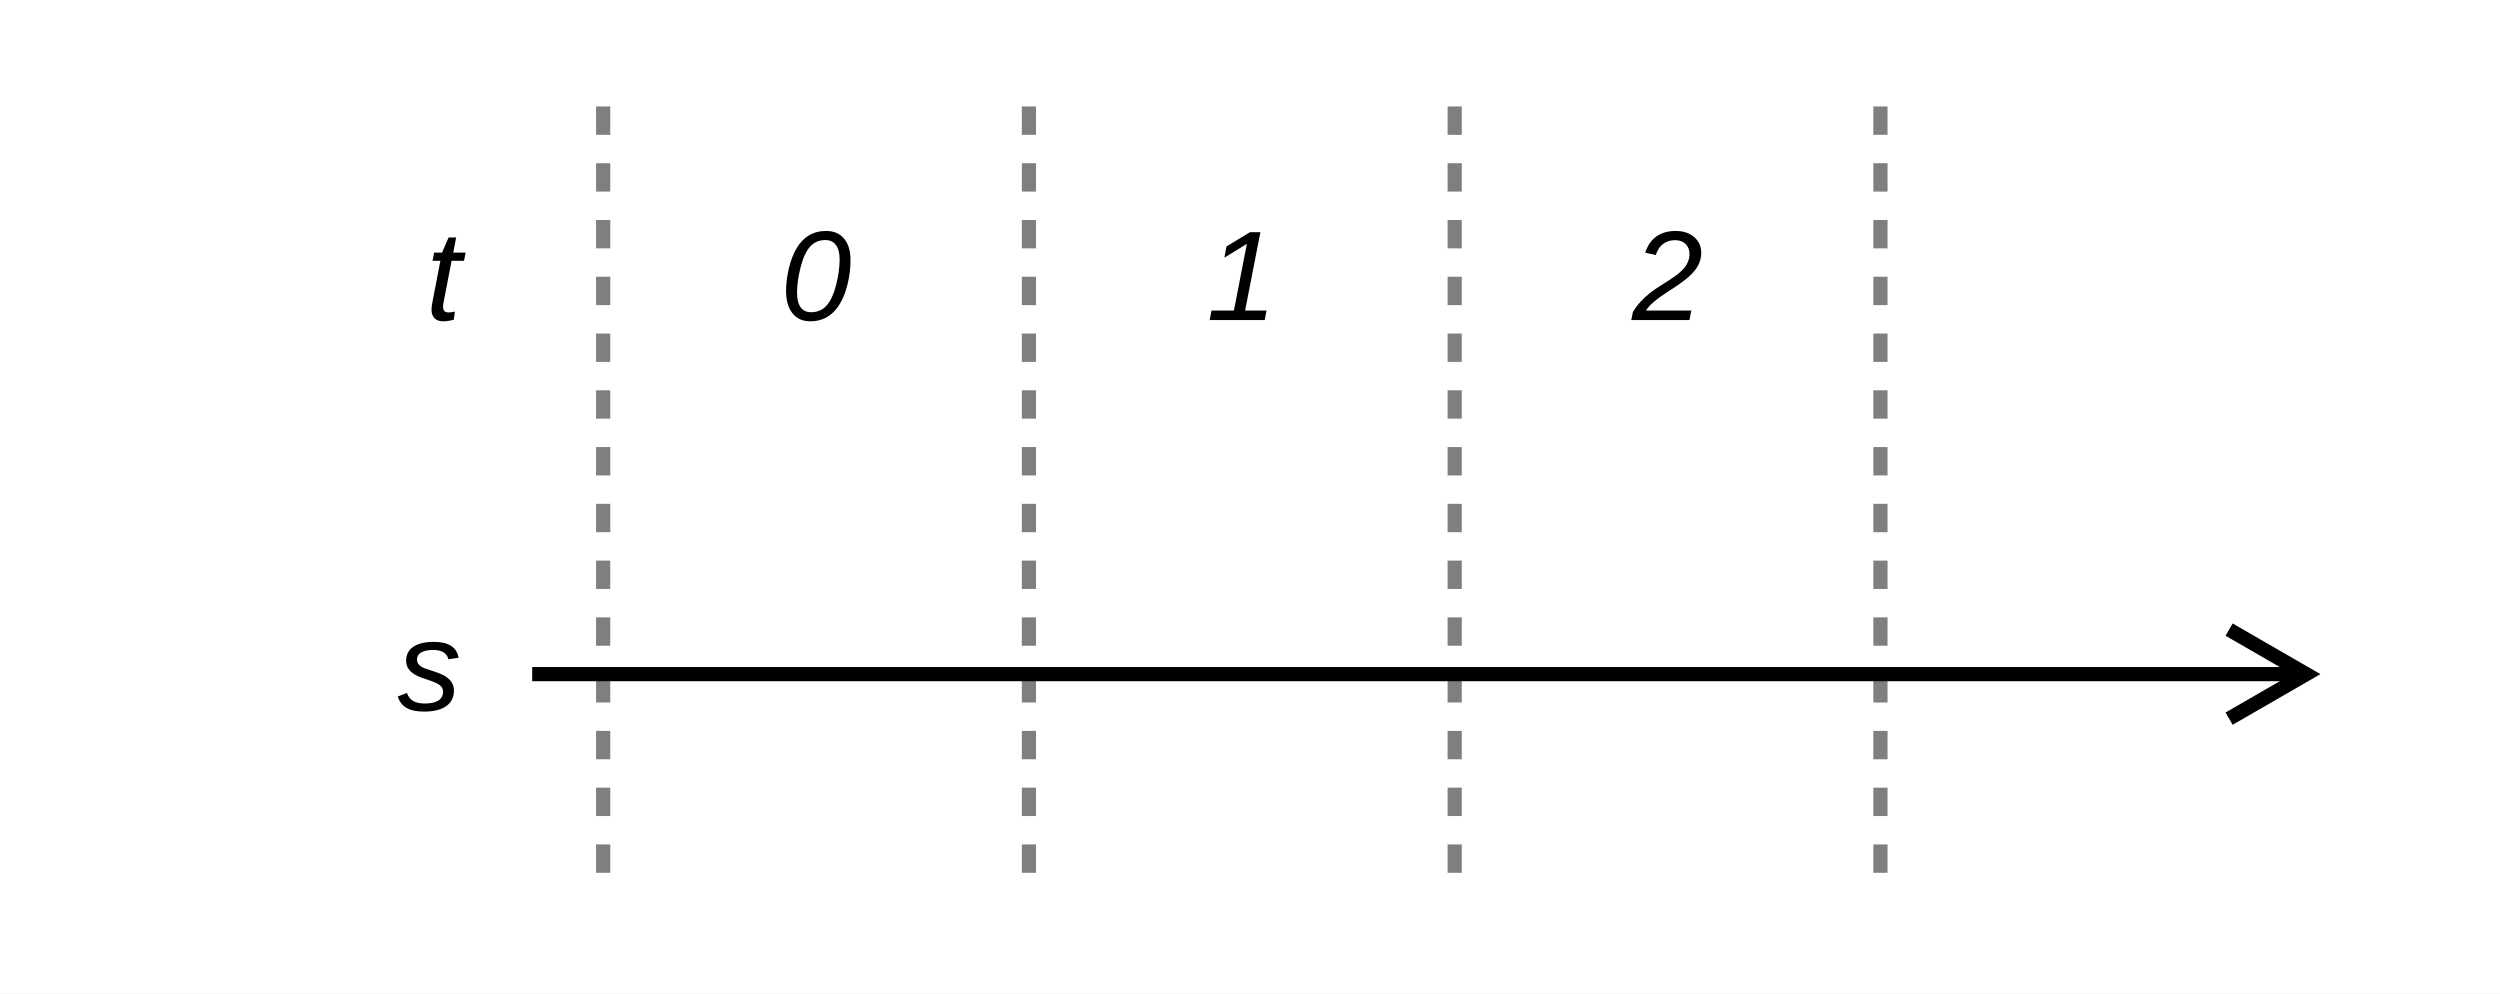
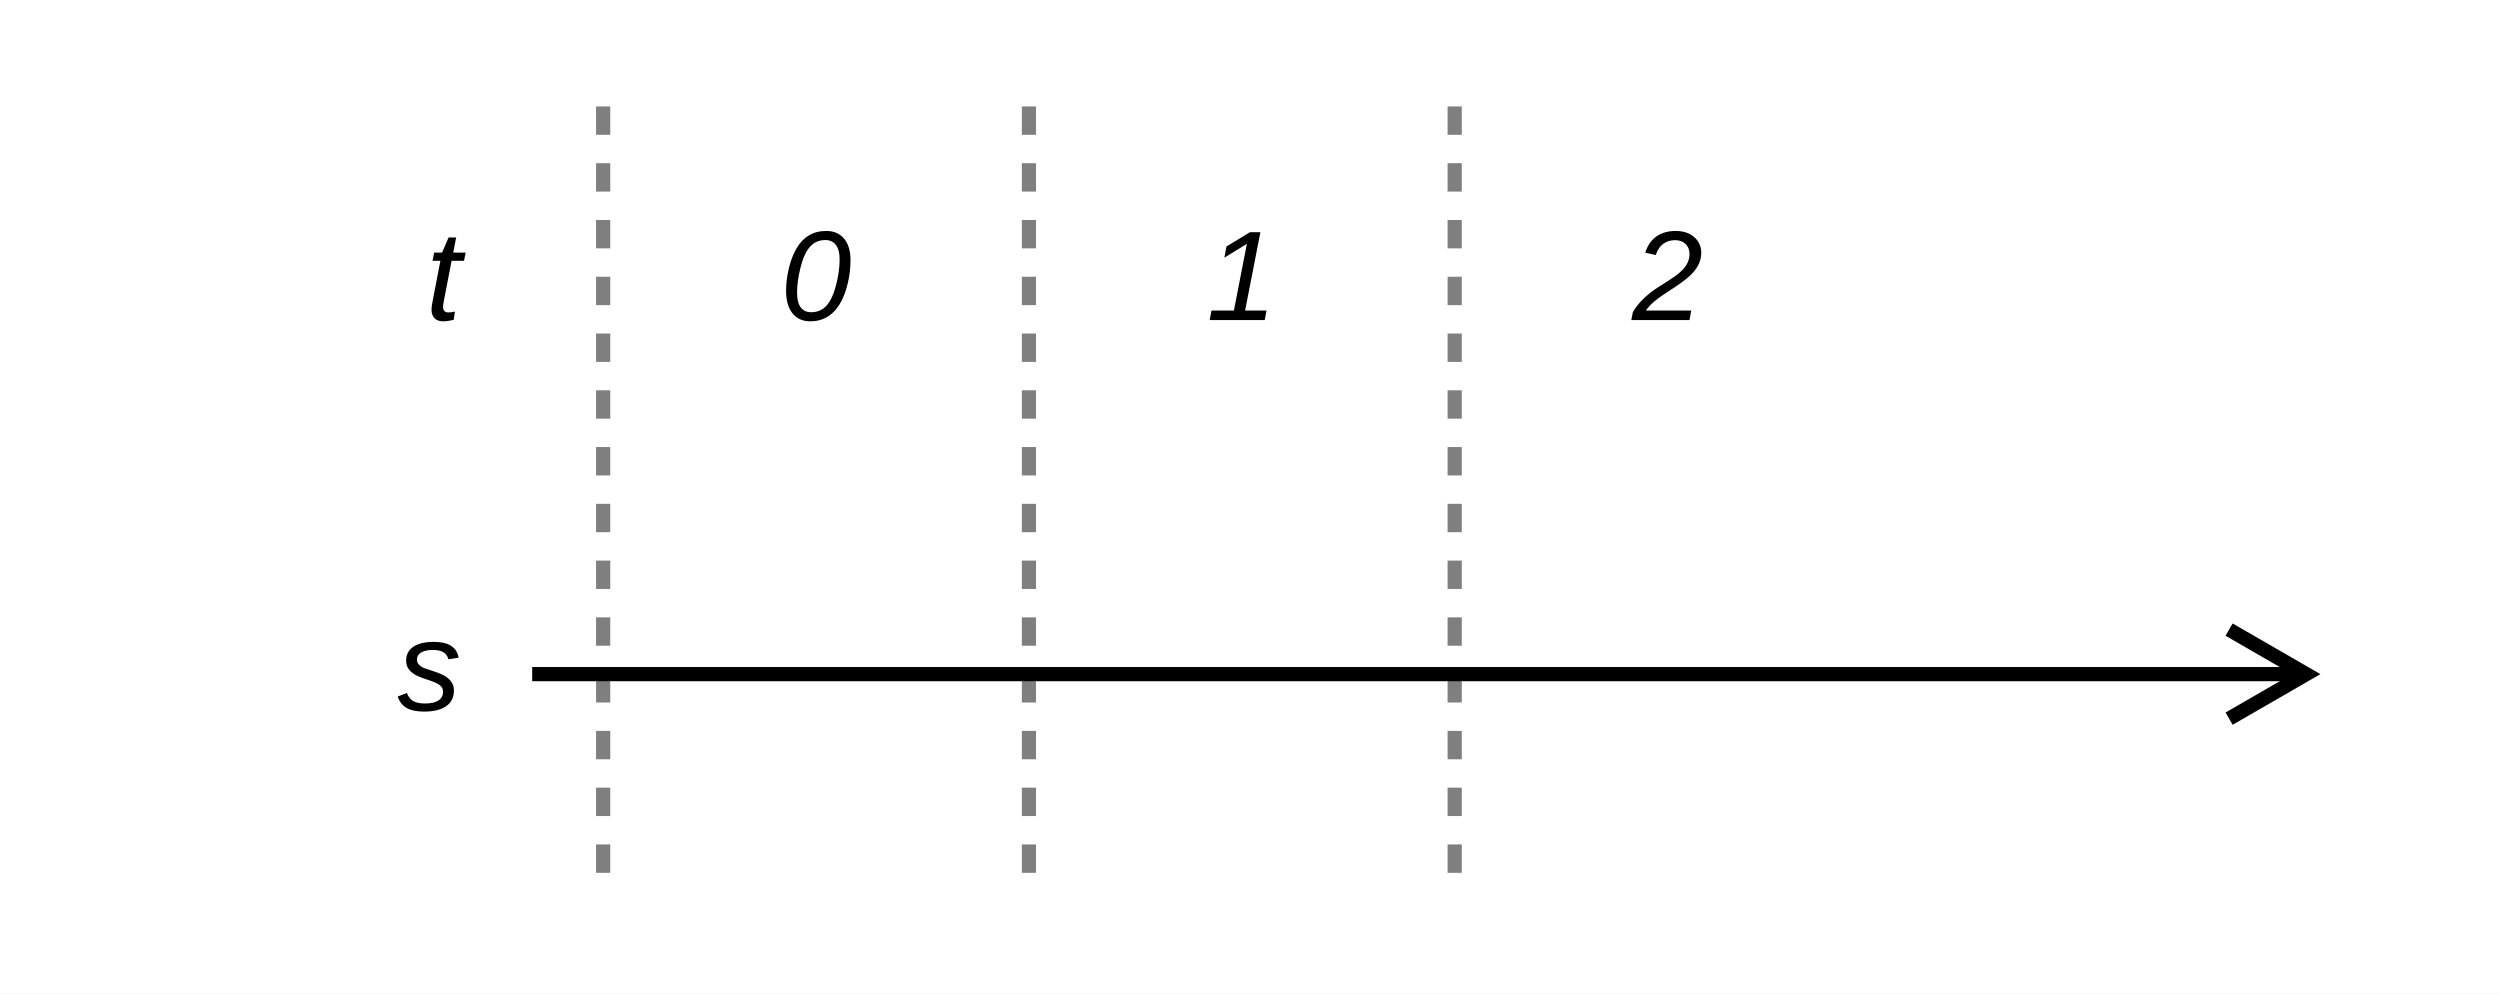
<svg xmlns="http://www.w3.org/2000/svg" width="352.309" height="140" viewBox="0 0 352.309 140">
  <path fill="#fff" d="M0 0h352.309v140H0z" />
  <g stroke="rgba(0, 0, 0, 0.5)" stroke-dasharray="4" stroke-width="2">
-     <path d="M85 15v110M145 15v110M205 15v110M265 15v110" />
+     <path d="M85 15v110M145 15v110M205 15v110" />
  </g>
  <g dominant-baseline="middle" font-family="Arial, Helvetica, sans-serif" font-size="18" font-style="italic">
    <text x="40" y="15" text-anchor="end" transform="translate(25 25)">t</text>
    <text x="90" y="15" text-anchor="middle" transform="translate(25 25)">0</text>
    <text x="150" y="15" text-anchor="middle" transform="translate(25 25)">1</text>
    <text x="210" y="15" text-anchor="middle" transform="translate(25 25)">2</text>
  </g>
  <path stroke="#000" stroke-width="2" d="M75 95h250" />
  <path fill="none" stroke="#000" stroke-linecap="square" stroke-width="2" d="M315 89.226 325 95l-10 5.774" />
  <text x="40" y="20" dominant-baseline="middle" font-family="Arial, Helvetica, sans-serif" font-size="18" font-style="italic" text-anchor="end" transform="translate(25 75)">s</text>
</svg>
